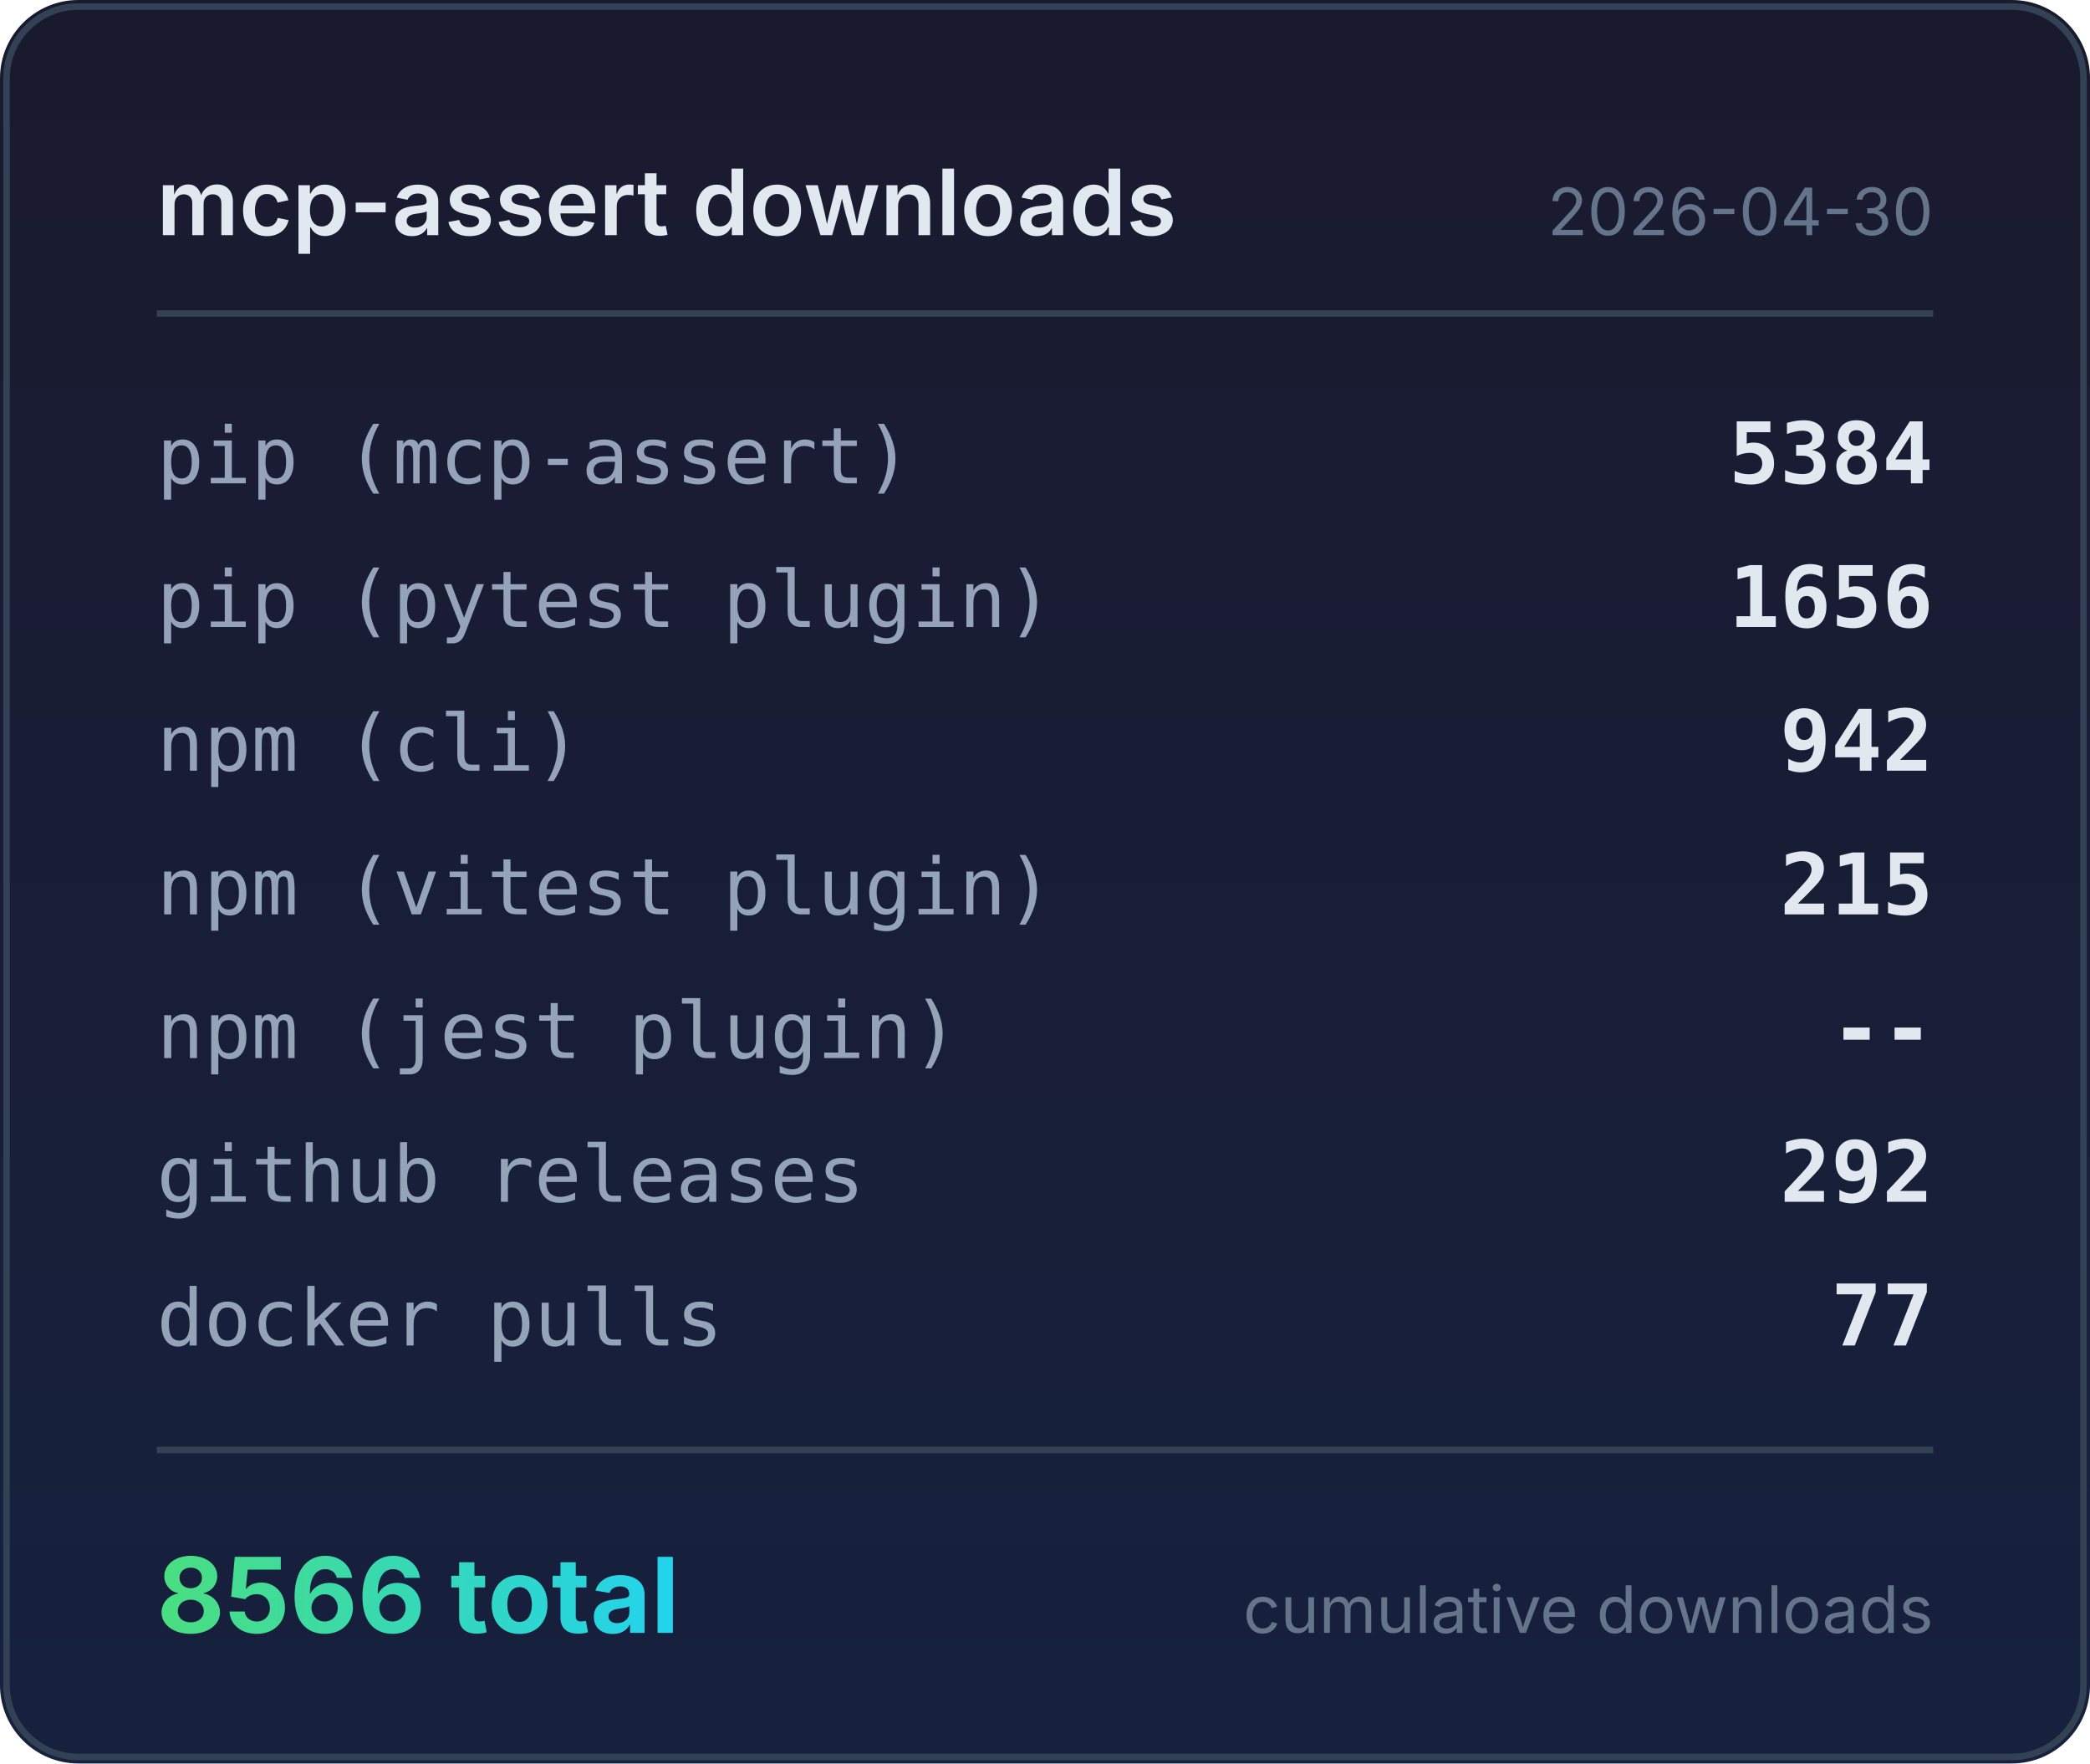
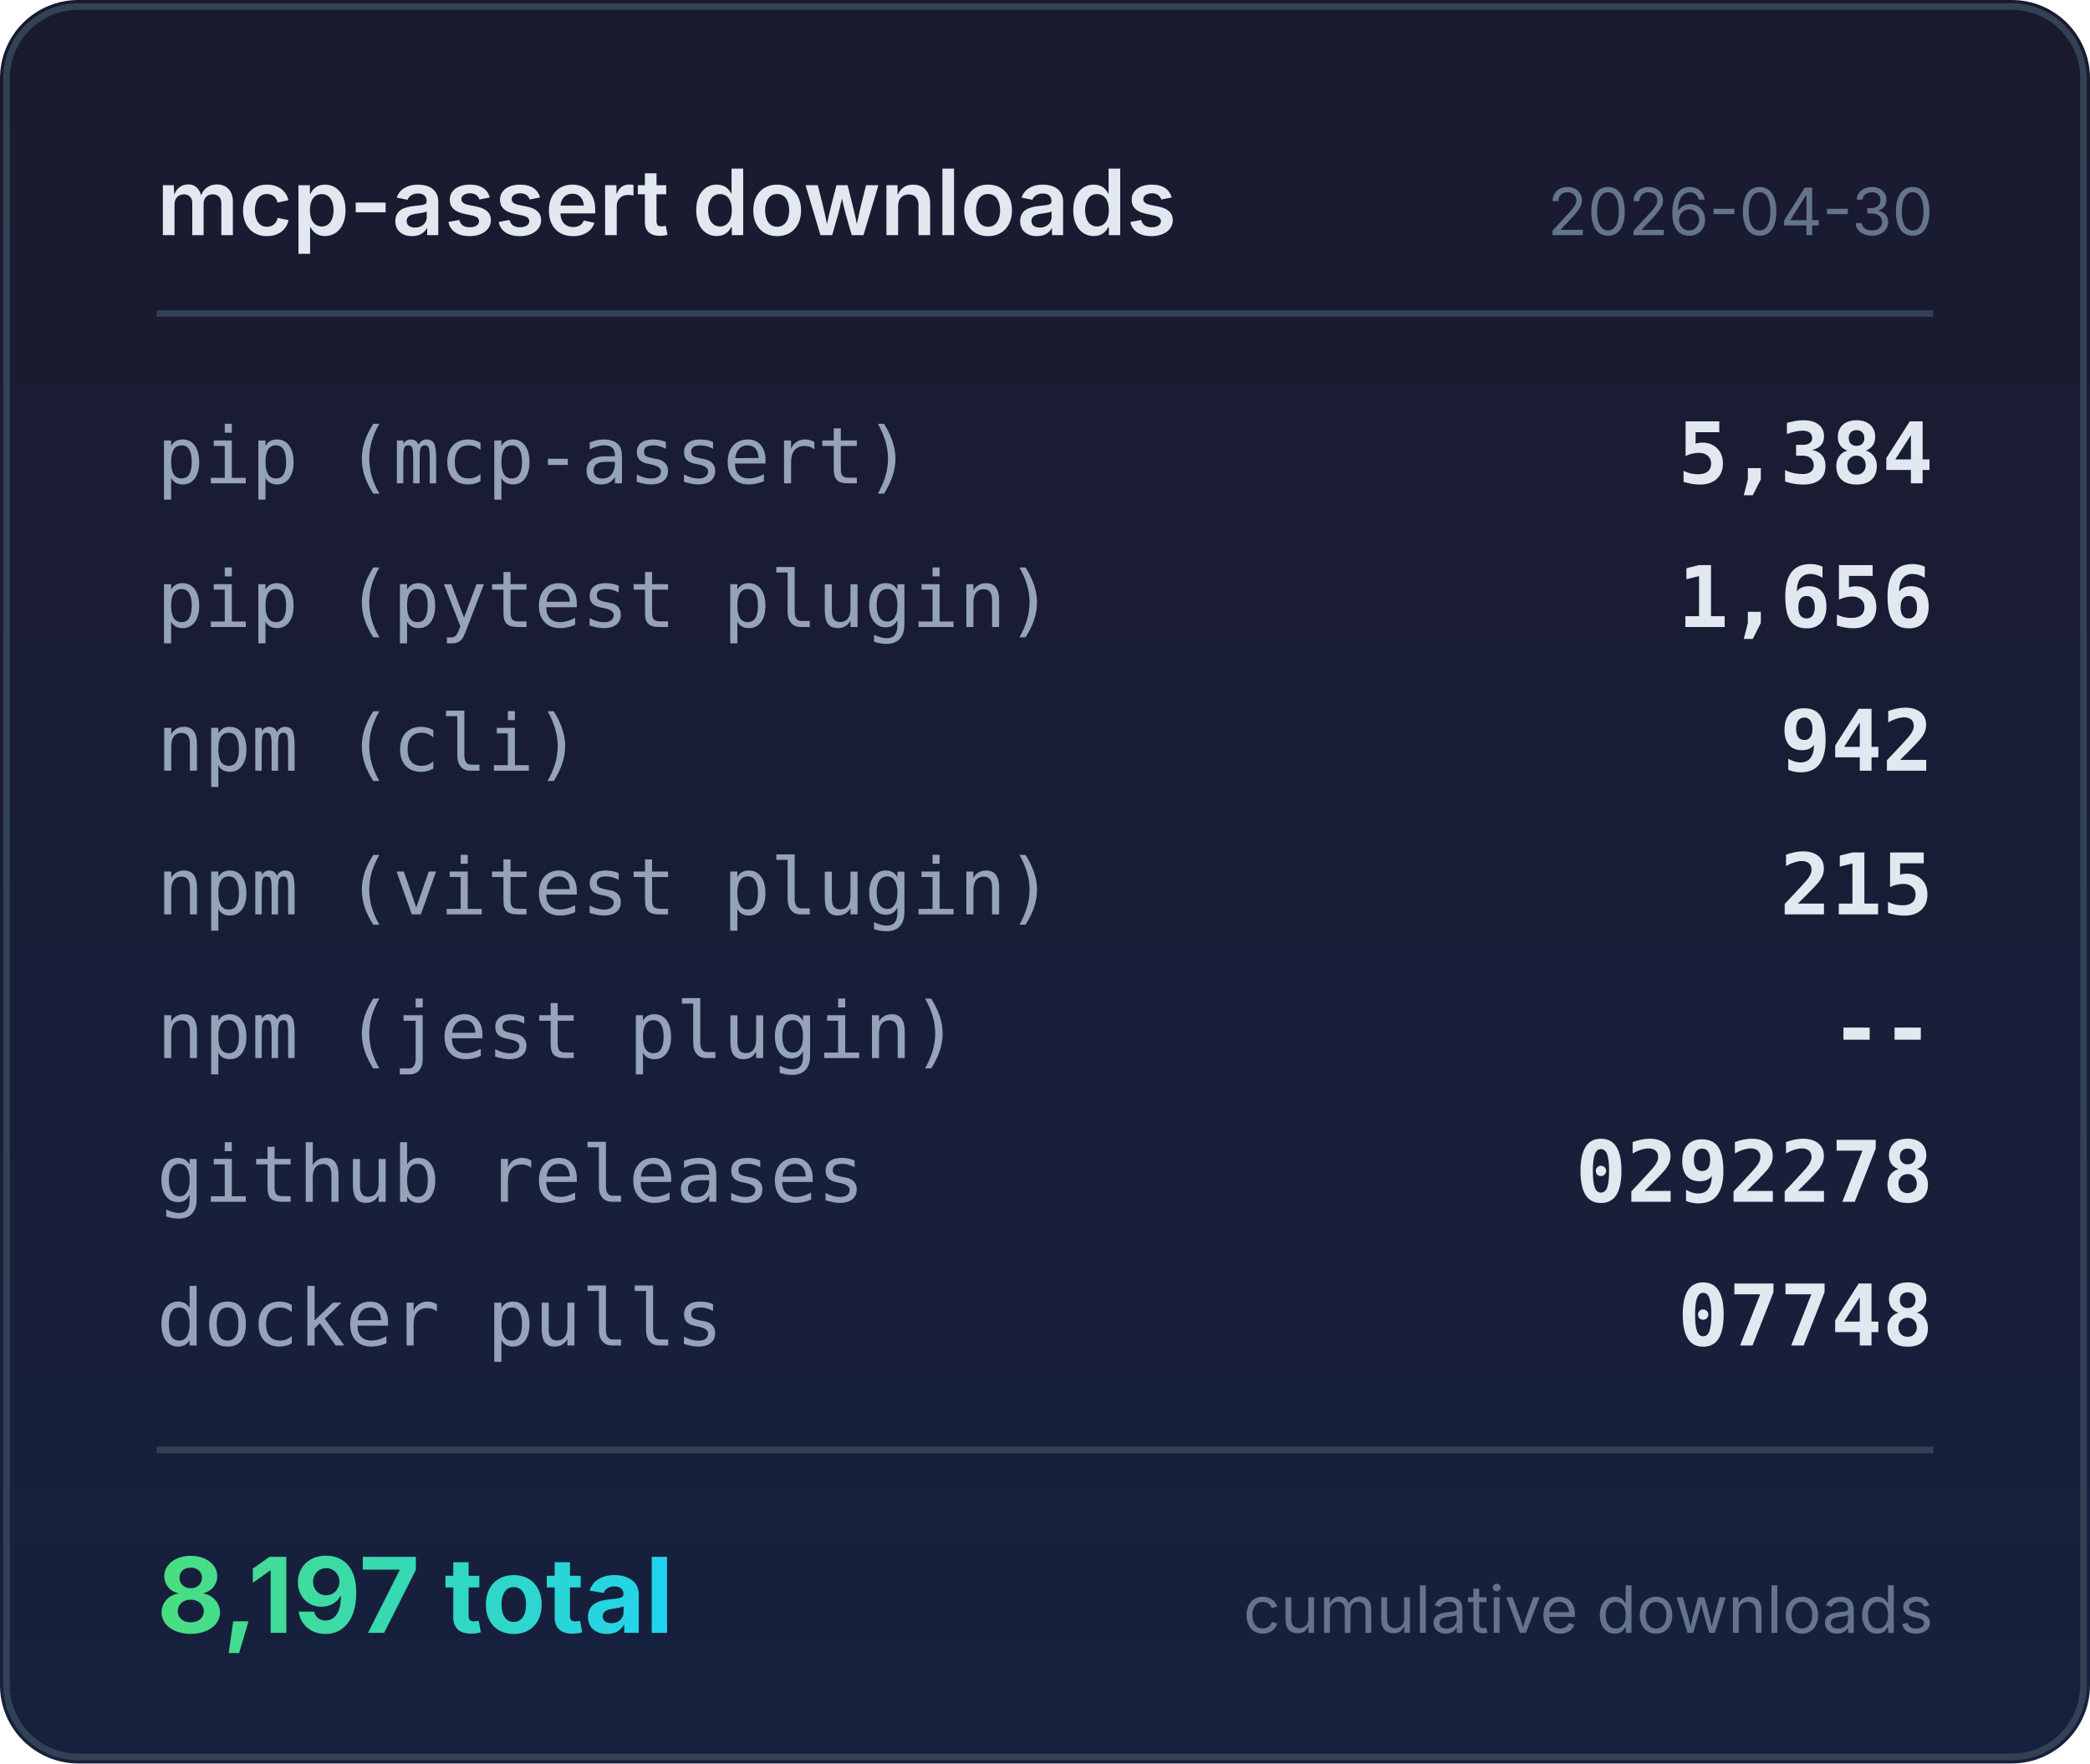
<svg xmlns="http://www.w3.org/2000/svg" width="320" height="270" viewBox="0 0 320 270">
  <defs>
    <linearGradient id="bg" x1="0" y1="0" x2="0" y2="1">
      <stop offset="0%" stop-color="#1a1a2e" />
      <stop offset="100%" stop-color="#16213e" />
    </linearGradient>
    <linearGradient id="accent" x1="0" y1="0" x2="1" y2="0">
      <stop offset="0%" stop-color="#4ade80" />
      <stop offset="100%" stop-color="#22d3ee" />
    </linearGradient>
  </defs>
  <rect width="320" height="270" rx="12" fill="url(#bg)" />
  <rect x="1" y="1" width="318" height="268" rx="11" fill="none" stroke="#334155" stroke-width="1" />
  <text x="24" y="36" fill="#e2e8f0" font-family="system-ui,-apple-system,sans-serif" font-size="14" font-weight="600">mcp-assert downloads</text>
  <text x="296" y="36" fill="#64748b" font-family="system-ui,-apple-system,sans-serif" font-size="10" text-anchor="end">2026-04-30</text>
  <line x1="24" y1="48" x2="296" y2="48" stroke="#334155" stroke-width="1" />
  <text x="24" y="74" fill="#94a3b8" font-family="ui-monospace,monospace" font-size="12">pip (mcp-assert)</text>
-   <text x="296" y="74" fill="#e2e8f0" font-family="ui-monospace,monospace" font-size="13" font-weight="600" text-anchor="end">5384</text>
+   <text x="296" y="74" fill="#e2e8f0" font-family="ui-monospace,monospace" font-size="13" font-weight="600" text-anchor="end">5,384</text>
  <text x="24" y="96" fill="#94a3b8" font-family="ui-monospace,monospace" font-size="12">pip (pytest plugin)</text>
-   <text x="296" y="96" fill="#e2e8f0" font-family="ui-monospace,monospace" font-size="13" font-weight="600" text-anchor="end">1656</text>
+   <text x="296" y="96" fill="#e2e8f0" font-family="ui-monospace,monospace" font-size="13" font-weight="600" text-anchor="end">1,656</text>
  <text x="24" y="118" fill="#94a3b8" font-family="ui-monospace,monospace" font-size="12">npm (cli)</text>
  <text x="296" y="118" fill="#e2e8f0" font-family="ui-monospace,monospace" font-size="13" font-weight="600" text-anchor="end">942</text>
  <text x="24" y="140" fill="#94a3b8" font-family="ui-monospace,monospace" font-size="12">npm (vitest plugin)</text>
  <text x="296" y="140" fill="#e2e8f0" font-family="ui-monospace,monospace" font-size="13" font-weight="600" text-anchor="end">215</text>
  <text x="24" y="162" fill="#94a3b8" font-family="ui-monospace,monospace" font-size="12">npm (jest plugin)</text>
  <text x="296" y="162" fill="#e2e8f0" font-family="ui-monospace,monospace" font-size="13" font-weight="600" text-anchor="end">--</text>
  <text x="24" y="184" fill="#94a3b8" font-family="ui-monospace,monospace" font-size="12">github releases</text>
-   <text x="296" y="184" fill="#e2e8f0" font-family="ui-monospace,monospace" font-size="13" font-weight="600" text-anchor="end">292</text>
+   <text x="296" y="184" fill="#e2e8f0" font-family="ui-monospace,monospace" font-size="13" font-weight="600" text-anchor="end">0292
+ 278</text>
  <text x="24" y="206" fill="#94a3b8" font-family="ui-monospace,monospace" font-size="12">docker pulls</text>
-   <text x="296" y="206" fill="#e2e8f0" font-family="ui-monospace,monospace" font-size="13" font-weight="600" text-anchor="end">77</text>
+   <text x="296" y="206" fill="#e2e8f0" font-family="ui-monospace,monospace" font-size="13" font-weight="600" text-anchor="end">077
+ 48</text>
  <line x1="24" y1="222" x2="296" y2="222" stroke="#334155" stroke-width="1" />
-   <text x="24" y="250" fill="url(#accent)" font-family="system-ui,-apple-system,sans-serif" font-size="16" font-weight="700">8566 total</text>
+   <text x="24" y="250" fill="url(#accent)" font-family="system-ui,-apple-system,sans-serif" font-size="16" font-weight="700">8,197 total</text>
  <text x="296" y="250" fill="#64748b" font-family="system-ui,-apple-system,sans-serif" font-size="10" text-anchor="end">cumulative downloads</text>
</svg>
